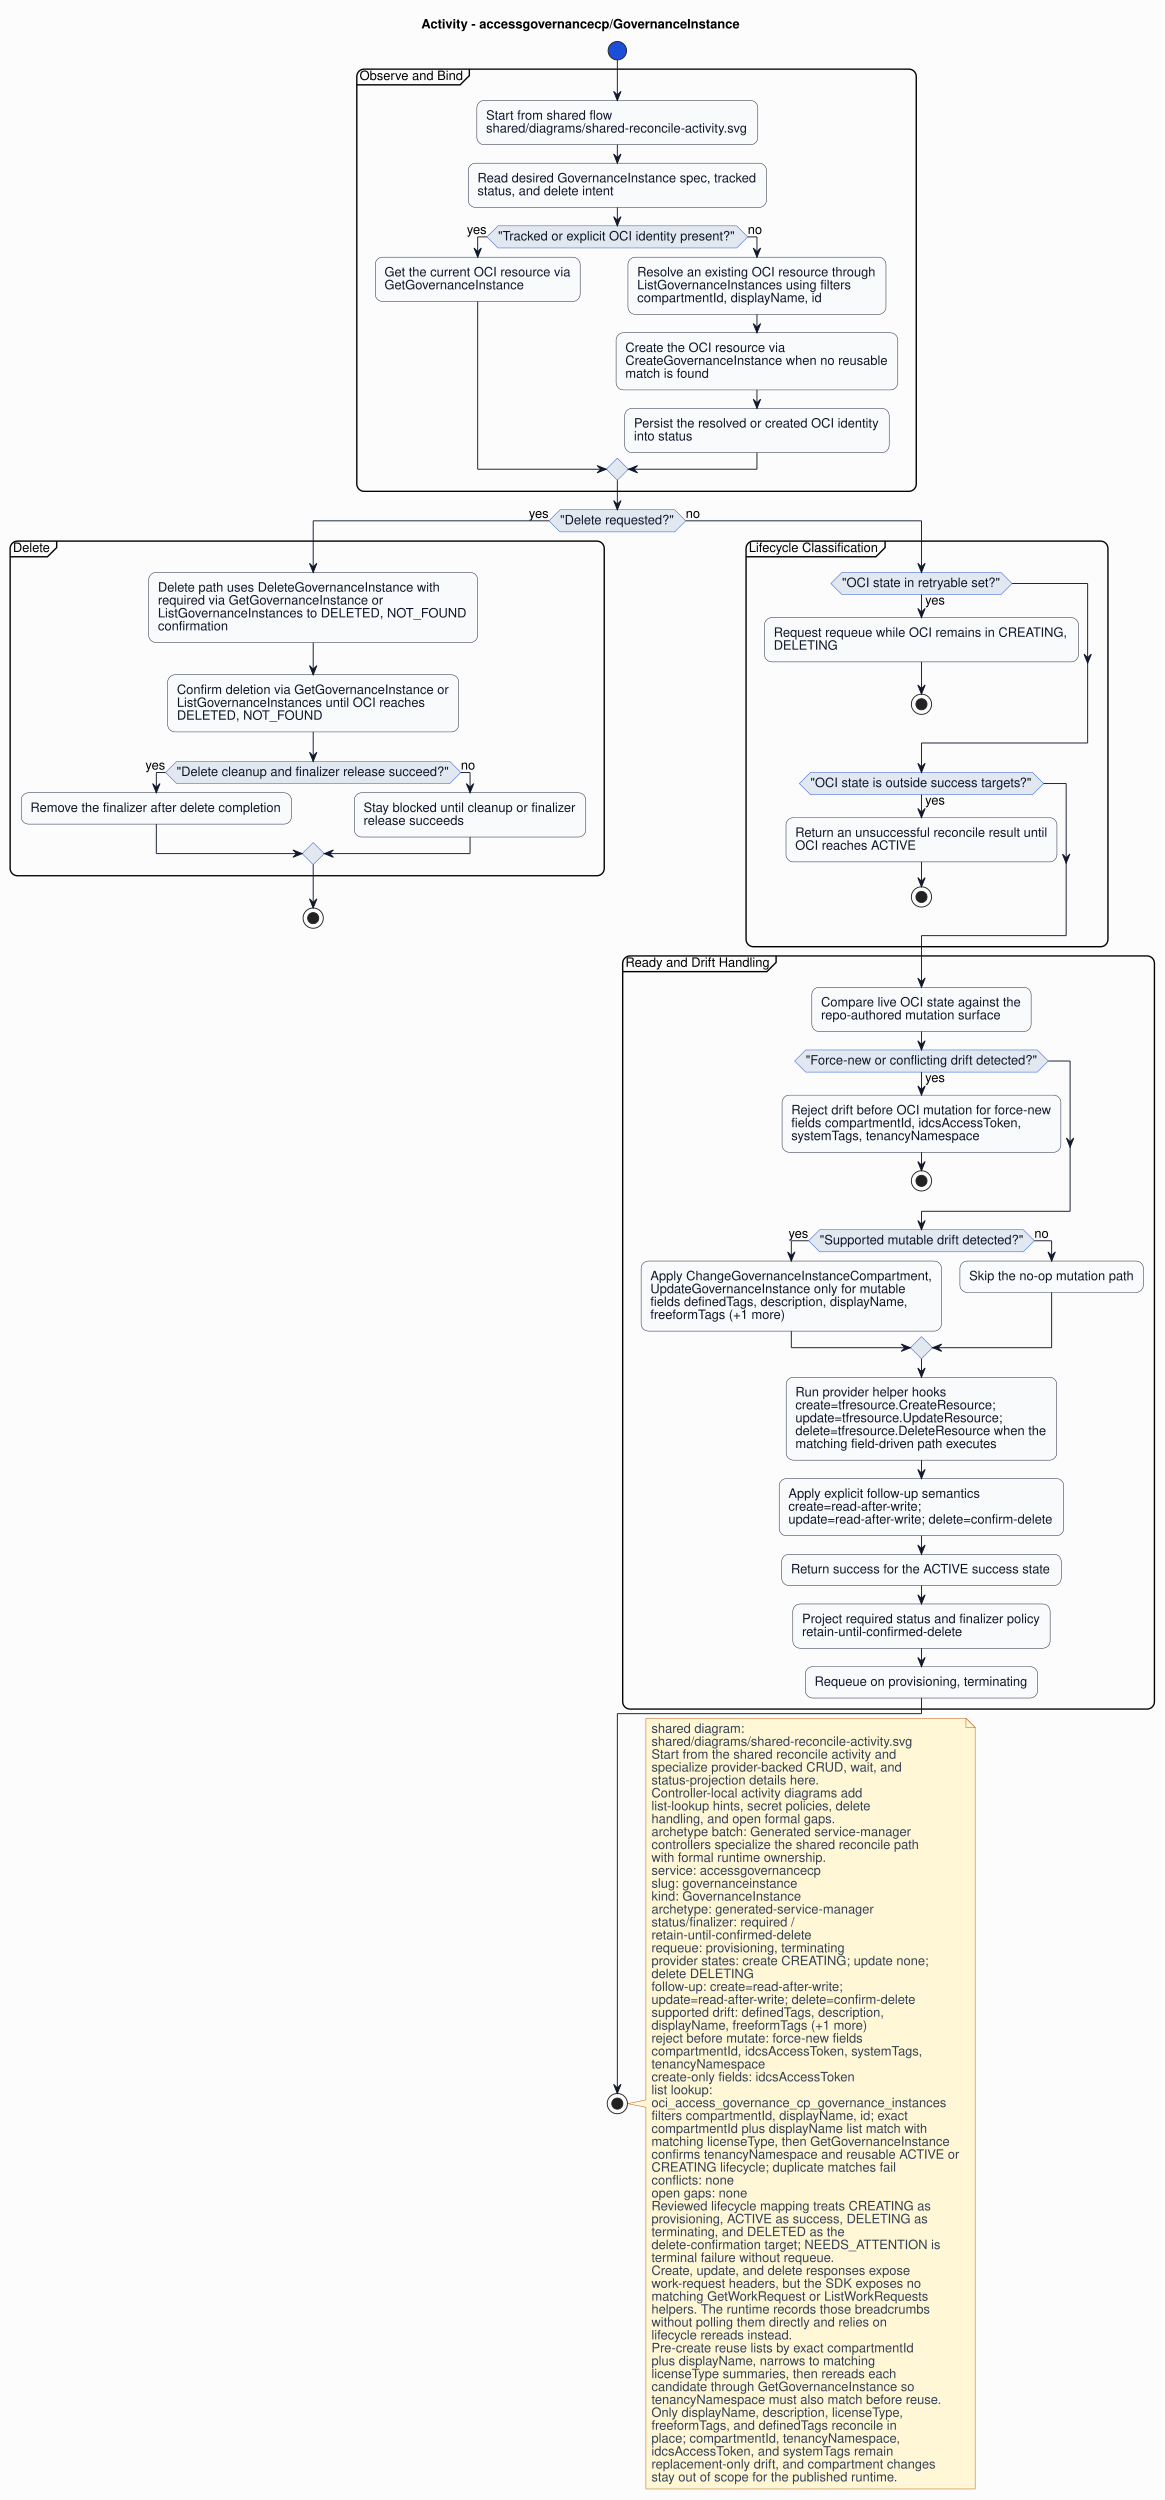
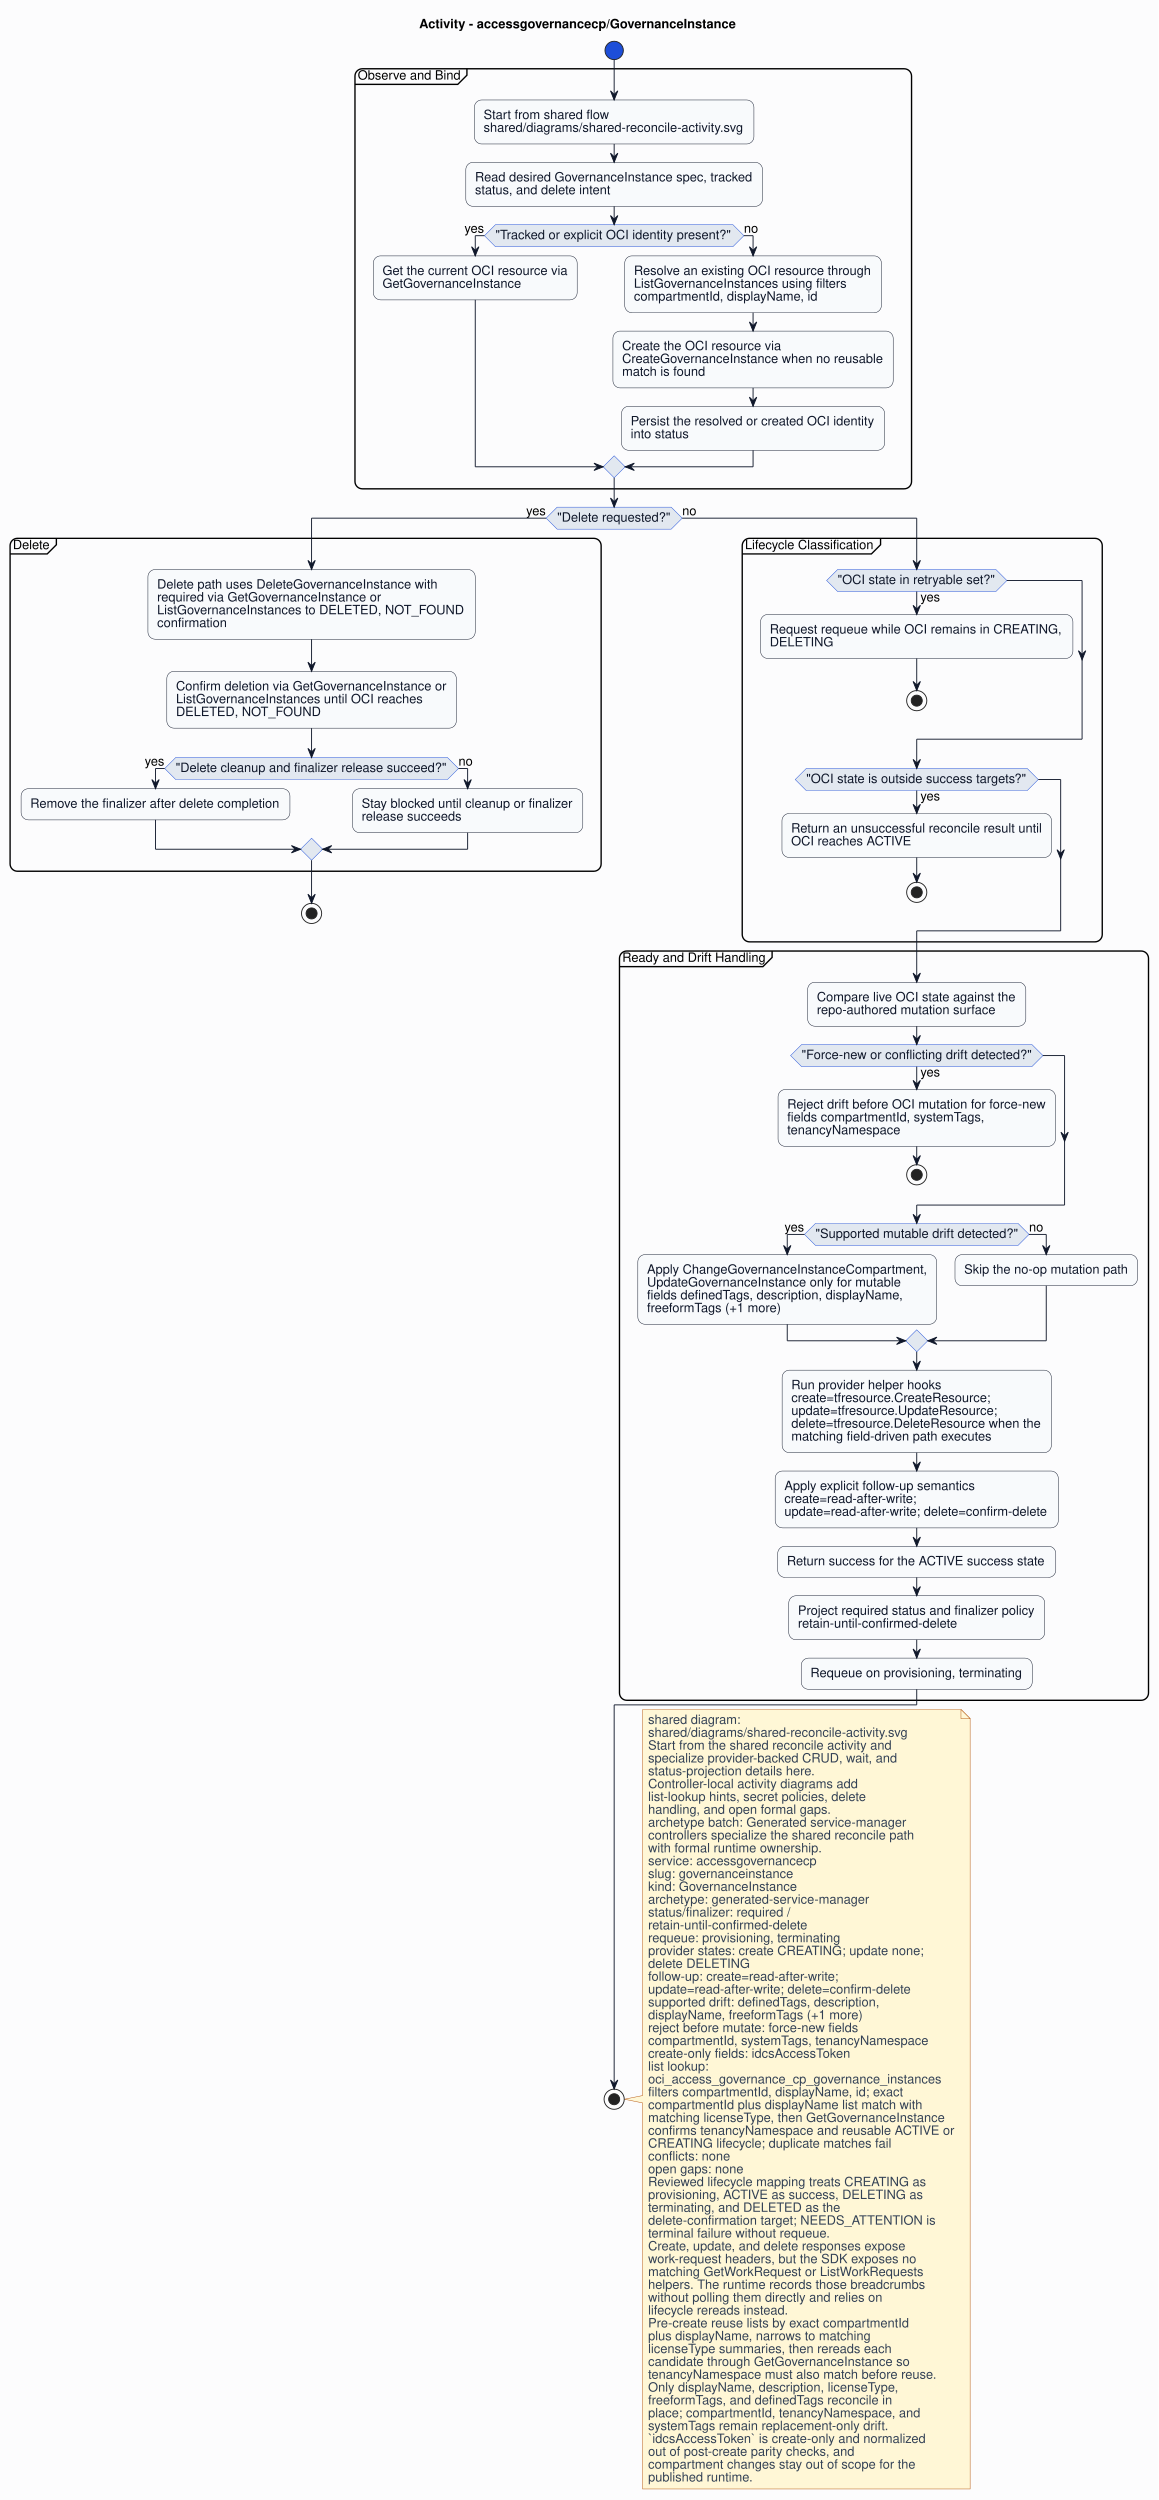
- <svg xmlns="http://www.w3.org/2000/svg" contentStyleType="text/css" data-diagram-type="ACTIVITY" height="2712px" preserveAspectRatio="none" style="width:1263px;height:2712px;background:#FCFCFD;" version="1.1" viewBox="0 0 1263 2712" width="1263px" zoomAndPan="magnify">
+ <svg xmlns="http://www.w3.org/2000/svg" contentStyleType="text/css" data-diagram-type="ACTIVITY" height="2726px" preserveAspectRatio="none" style="width:1263px;height:2726px;background:#FCFCFD;" version="1.1" viewBox="0 0 1263 2726" width="1263px" zoomAndPan="magnify">
  <defs />
  <g>
-     <rect fill="#FCFCFD" height="2712" style="stroke:none;stroke-width:1;" width="1263" x="0" y="0" />
+     <rect fill="#FCFCFD" height="2726" style="stroke:none;stroke-width:1;" width="1263" x="0" y="0" />
    <g class="title" data-source-line="10">
      <text fill="#000000" font-family="Helvetica" font-size="14" font-weight="bold" lengthAdjust="spacing" textLength="346.268" x="457.03" y="30.78">Activity - accessgovernancecp/GovernanceInstance</text>
    </g>
    <ellipse cx="669.678" cy="55" fill="#1D4ED8" rx="10" ry="10" style="stroke:#222222;stroke-width:1;" />
    <rect fill="none" height="458" rx="8" ry="8" style="stroke:#000000;stroke-width:1.5;" width="606.896" x="387.061" y="75" />
    <path d="M509.13,75 L509.13,82 L499.13,92 L387.061,92" fill="none" style="stroke:#000000;stroke-width:1.5;" />
    <text fill="#000000" font-family="Helvetica" font-size="14" lengthAdjust="spacing" textLength="112.068" x="390.061" y="86.78">Observe and Bind</text>
    <rect fill="#F8FAFC" height="48" rx="8" ry="8" style="stroke:#0F172A;stroke-width:0.5;" width="304.785" x="517.286" y="109" />
    <text fill="#0F172A" font-family="Helvetica" font-size="14" lengthAdjust="spacing" textLength="136.938" x="527.286" y="129.78">Start from shared flow</text>
    <text fill="#0F172A" font-family="Helvetica" font-size="14" lengthAdjust="spacing" textLength="284.785" x="527.286" y="143.78">shared/diagrams/shared-reconcile-activity.svg</text>
    <rect fill="#F8FAFC" height="48" rx="8" ry="8" style="stroke:#0F172A;stroke-width:0.5;" width="323.509" x="507.924" y="177" />
    <text fill="#0F172A" font-family="Helvetica" font-size="14" lengthAdjust="spacing" textLength="303.509" x="517.924" y="197.78">Read desired GovernanceInstance spec, tracked</text>
    <text fill="#0F172A" font-family="Helvetica" font-size="14" lengthAdjust="spacing" textLength="148.661" x="517.924" y="211.78">status, and delete intent</text>
    <polygon fill="#E2E8F0" points="540.213,245,799.144,245,811.144,257,799.144,269,540.213,269,528.213,257,540.213,245" style="stroke:#1D4ED8;stroke-width:0.5;" />
    <text fill="#0F172A" font-family="Helvetica" font-size="14" lengthAdjust="spacing" textLength="258.932" x="540.213" y="260.78">"Tracked or explicit OCI identity present?"</text>
    <text fill="#000000" font-family="Helvetica" font-size="14" lengthAdjust="spacing" textLength="21.786" x="506.426" y="253.78">yes</text>
    <text fill="#000000" font-family="Helvetica" font-size="14" lengthAdjust="spacing" textLength="15.572" x="811.144" y="253.78">no</text>
    <rect fill="#F8FAFC" height="48" rx="8" ry="8" style="stroke:#0F172A;stroke-width:0.5;" width="222.303" x="407.061" y="279" />
    <text fill="#0F172A" font-family="Helvetica" font-size="14" lengthAdjust="spacing" textLength="202.303" x="417.061" y="299.78">Get the current OCI resource via</text>
    <text fill="#0F172A" font-family="Helvetica" font-size="14" lengthAdjust="spacing" textLength="151.758" x="417.061" y="313.78">GetGovernanceInstance</text>
    <rect fill="#F8FAFC" height="62" rx="8" ry="8" style="stroke:#0F172A;stroke-width:0.5;" width="279.909" x="681.19" y="279" />
    <text fill="#0F172A" font-family="Helvetica" font-size="14" lengthAdjust="spacing" textLength="259.909" x="691.19" y="299.78">Resolve an existing OCI resource through</text>
    <text fill="#0F172A" font-family="Helvetica" font-size="14" lengthAdjust="spacing" textLength="232.675" x="691.19" y="313.78">ListGovernanceInstances using filters</text>
    <text fill="#0F172A" font-family="Helvetica" font-size="14" lengthAdjust="spacing" textLength="200.751" x="691.19" y="327.78">compartmentId, displayName, id</text>
    <rect fill="#F8FAFC" height="62" rx="8" ry="8" style="stroke:#0F172A;stroke-width:0.5;" width="305.626" x="668.331" y="361" />
    <text fill="#0F172A" font-family="Helvetica" font-size="14" lengthAdjust="spacing" textLength="174.296" x="678.331" y="381.78">Create the OCI resource via</text>
    <text fill="#0F172A" font-family="Helvetica" font-size="14" lengthAdjust="spacing" textLength="285.626" x="678.331" y="395.78">CreateGovernanceInstance when no reusable</text>
    <text fill="#0F172A" font-family="Helvetica" font-size="14" lengthAdjust="spacing" textLength="91.048" x="678.331" y="409.78">match is found</text>
    <rect fill="#F8FAFC" height="48" rx="8" ry="8" style="stroke:#0F172A;stroke-width:0.5;" width="286.896" x="677.697" y="443" />
    <text fill="#0F172A" font-family="Helvetica" font-size="14" lengthAdjust="spacing" textLength="266.896" x="687.697" y="463.78">Persist the resolved or created OCI identity</text>
    <text fill="#0F172A" font-family="Helvetica" font-size="14" lengthAdjust="spacing" textLength="63.813" x="687.697" y="477.78">into status</text>
    <polygon fill="#E2E8F0" points="669.678,497,681.678,509,669.678,521,657.678,509,669.678,497" style="stroke:#1D4ED8;stroke-width:0.5;" />
    <polygon fill="#E2E8F0" points="607.502,553,731.855,553,743.855,565,731.855,577,607.502,577,595.502,565,607.502,553" style="stroke:#1D4ED8;stroke-width:0.5;" />
    <text fill="#0F172A" font-family="Helvetica" font-size="14" lengthAdjust="spacing" textLength="124.353" x="607.502" y="568.78">"Delete requested?"</text>
    <text fill="#000000" font-family="Helvetica" font-size="14" lengthAdjust="spacing" textLength="21.786" x="573.716" y="561.78">yes</text>
    <text fill="#000000" font-family="Helvetica" font-size="14" lengthAdjust="spacing" textLength="15.572" x="743.855" y="561.78">no</text>
    <rect fill="none" height="363" rx="8" ry="8" style="stroke:#000000;stroke-width:1.5;" width="644.481" x="11" y="587" />
    <path d="M61.469,587 L61.469,594 L51.469,604 L11,604" fill="none" style="stroke:#000000;stroke-width:1.5;" />
    <text fill="#000000" font-family="Helvetica" font-size="14" lengthAdjust="spacing" textLength="40.469" x="14" y="598.78">Delete</text>
    <rect fill="#F8FAFC" height="76" rx="8" ry="8" style="stroke:#0F172A;stroke-width:0.5;" width="356.896" x="161.296" y="621" />
    <text fill="#0F172A" font-family="Helvetica" font-size="14" lengthAdjust="spacing" textLength="307.405" x="171.296" y="641.78">Delete path uses DeleteGovernanceInstance with</text>
    <text fill="#0F172A" font-family="Helvetica" font-size="14" lengthAdjust="spacing" textLength="245.137" x="171.296" y="655.78">required via GetGovernanceInstance or</text>
    <text fill="#0F172A" font-family="Helvetica" font-size="14" lengthAdjust="spacing" textLength="336.896" x="171.296" y="669.78">ListGovernanceInstances to DELETED, NOT_FOUND</text>
    <text fill="#0F172A" font-family="Helvetica" font-size="14" lengthAdjust="spacing" textLength="76.255" x="171.296" y="683.78">confirmation</text>
    <rect fill="#F8FAFC" height="62" rx="8" ry="8" style="stroke:#0F172A;stroke-width:0.5;" width="315.709" x="181.89" y="732" />
    <text fill="#0F172A" font-family="Helvetica" font-size="14" lengthAdjust="spacing" textLength="295.709" x="191.89" y="752.78">Confirm deletion via GetGovernanceInstance or</text>
    <text fill="#0F172A" font-family="Helvetica" font-size="14" lengthAdjust="spacing" textLength="270.026" x="191.89" y="766.78">ListGovernanceInstances until OCI reaches</text>
    <text fill="#0F172A" font-family="Helvetica" font-size="14" lengthAdjust="spacing" textLength="159.462" x="191.89" y="780.78">DELETED, NOT_FOUND</text>
    <polygon fill="#E2E8F0" points="191.572,826,487.916,826,499.916,838,487.916,850,191.572,850,179.572,838,191.572,826" style="stroke:#1D4ED8;stroke-width:0.5;" />
    <text fill="#0F172A" font-family="Helvetica" font-size="14" lengthAdjust="spacing" textLength="296.345" x="191.572" y="841.78">"Delete cleanup and finalizer release succeed?"</text>
    <text fill="#000000" font-family="Helvetica" font-size="14" lengthAdjust="spacing" textLength="21.786" x="157.786" y="834.78">yes</text>
    <text fill="#000000" font-family="Helvetica" font-size="14" lengthAdjust="spacing" textLength="15.572" x="499.916" y="834.78">no</text>
    <rect fill="#F8FAFC" height="34" rx="8" ry="8" style="stroke:#0F172A;stroke-width:0.5;" width="293.144" x="23" y="860" />
    <text fill="#0F172A" font-family="Helvetica" font-size="14" lengthAdjust="spacing" textLength="273.144" x="33" y="880.78">Remove the finalizer after delete completion</text>
    <rect fill="#F8FAFC" height="48" rx="8" ry="8" style="stroke:#0F172A;stroke-width:0.5;" width="251.13" x="384.352" y="860" />
    <text fill="#0F172A" font-family="Helvetica" font-size="14" lengthAdjust="spacing" textLength="231.13" x="394.352" y="880.78">Stay blocked until cleanup or finalizer</text>
    <text fill="#0F172A" font-family="Helvetica" font-size="14" lengthAdjust="spacing" textLength="108.951" x="394.352" y="894.78">release succeeds</text>
    <polygon fill="#E2E8F0" points="339.744,914,351.744,926,339.744,938,327.744,926,339.744,914" style="stroke:#1D4ED8;stroke-width:0.5;" />
    <ellipse cx="339.744" cy="996" fill="none" rx="11" ry="11" style="stroke:#222222;stroke-width:1;" />
    <ellipse cx="339.744" cy="996" fill="#222222" rx="6" ry="6" style="stroke:#222222;stroke-width:1;" />
    <rect fill="none" height="440" rx="8" ry="8" style="stroke:#000000;stroke-width:1.5;" width="392.571" x="809.327" y="587" />
    <path d="M960.161,587 L960.161,594 L950.161,604 L809.327,604" fill="none" style="stroke:#000000;stroke-width:1.5;" />
    <text fill="#000000" font-family="Helvetica" font-size="14" lengthAdjust="spacing" textLength="140.834" x="812.327" y="598.78">Lifecycle Classification</text>
    <rect fill="#F8FAFC" height="48" rx="8" ry="8" style="stroke:#0F172A;stroke-width:0.5;" width="340.571" x="829.327" y="670" />
    <text fill="#0F172A" font-family="Helvetica" font-size="14" lengthAdjust="spacing" textLength="320.571" x="839.327" y="690.78">Request requeue while OCI remains in CREATING,</text>
    <text fill="#0F172A" font-family="Helvetica" font-size="14" lengthAdjust="spacing" textLength="70.014" x="839.327" y="704.78">DELETING</text>
    <ellipse cx="999.613" cy="764" fill="none" rx="11" ry="11" style="stroke:#222222;stroke-width:1;" />
    <ellipse cx="999.613" cy="764" fill="#222222" rx="6" ry="6" style="stroke:#222222;stroke-width:1;" />
    <polygon fill="#E2E8F0" points="913.33,621,1085.896,621,1097.896,633,1085.896,645,913.33,645,901.33,633,913.33,621" style="stroke:#1D4ED8;stroke-width:0.5;" />
    <text fill="#000000" font-family="Helvetica" font-size="14" lengthAdjust="spacing" textLength="21.786" x="1003.613" y="655.78">yes</text>
    <text fill="#0F172A" font-family="Helvetica" font-size="14" lengthAdjust="spacing" textLength="172.566" x="913.33" y="636.78">"OCI state in retryable set?"</text>
    <rect fill="#F8FAFC" height="48" rx="8" ry="8" style="stroke:#0F172A;stroke-width:0.5;" width="293.916" x="852.655" y="887" />
    <text fill="#0F172A" font-family="Helvetica" font-size="14" lengthAdjust="spacing" textLength="273.916" x="862.655" y="907.78">Return an unsuccessful reconcile result until</text>
    <text fill="#0F172A" font-family="Helvetica" font-size="14" lengthAdjust="spacing" textLength="133.041" x="862.655" y="921.78">OCI reaches ACTIVE</text>
    <ellipse cx="999.613" cy="973" fill="none" rx="11" ry="11" style="stroke:#222222;stroke-width:1;" />
    <ellipse cx="999.613" cy="973" fill="#222222" rx="6" ry="6" style="stroke:#222222;stroke-width:1;" />
    <polygon fill="#E2E8F0" points="879.092,838,1120.134,838,1132.134,850,1120.134,862,879.092,862,867.092,850,879.092,838" style="stroke:#1D4ED8;stroke-width:0.5;" />
    <text fill="#000000" font-family="Helvetica" font-size="14" lengthAdjust="spacing" textLength="21.786" x="1003.613" y="872.78">yes</text>
    <text fill="#0F172A" font-family="Helvetica" font-size="14" lengthAdjust="spacing" textLength="241.042" x="879.092" y="853.78">"OCI state is outside success targets?"</text>
    <rect fill="none" height="817" rx="8" ry="8" style="stroke:#000000;stroke-width:1.5;" width="576.846" x="675.481" y="1037" />
    <path d="M841.901,1037 L841.901,1044 L831.901,1054 L675.481,1054" fill="none" style="stroke:#000000;stroke-width:1.5;" />
    <text fill="#000000" font-family="Helvetica" font-size="14" lengthAdjust="spacing" textLength="156.42" x="678.481" y="1048.78">Ready and Drift Handling</text>
    <rect fill="#F8FAFC" height="48" rx="8" ry="8" style="stroke:#0F172A;stroke-width:0.5;" width="237.882" x="880.672" y="1071" />
    <text fill="#0F172A" font-family="Helvetica" font-size="14" lengthAdjust="spacing" textLength="217.882" x="890.672" y="1091.78">Compare live OCI state against the</text>
    <text fill="#0F172A" font-family="Helvetica" font-size="14" lengthAdjust="spacing" textLength="195.337" x="890.672" y="1105.78">repo-authored mutation surface</text>
    <rect fill="#F8FAFC" height="62" rx="8" ry="8" style="stroke:#0F172A;stroke-width:0.5;" width="302.447" x="848.389" y="1188" />
    <text fill="#0F172A" font-family="Helvetica" font-size="14" lengthAdjust="spacing" textLength="282.447" x="858.389" y="1208.78">Reject drift before OCI mutation for force-new</text>
-     <text fill="#0F172A" font-family="Helvetica" font-size="14" lengthAdjust="spacing" textLength="250.544" x="858.389" y="1222.78">fields compartmentId, idcsAccessToken,</text>
-     <text fill="#0F172A" font-family="Helvetica" font-size="14" lengthAdjust="spacing" textLength="206.978" x="858.389" y="1236.78">systemTags, tenancyNamespace</text>
+     <text fill="#0F172A" font-family="Helvetica" font-size="14" lengthAdjust="spacing" textLength="217.075" x="858.389" y="1222.78">fields compartmentId, systemTags,</text>
+     <text fill="#0F172A" font-family="Helvetica" font-size="14" lengthAdjust="spacing" textLength="123.737" x="858.389" y="1236.78">tenancyNamespace</text>
    <ellipse cx="999.613" cy="1281" fill="none" rx="11" ry="11" style="stroke:#222222;stroke-width:1;" />
    <ellipse cx="999.613" cy="1281" fill="#222222" rx="6" ry="6" style="stroke:#222222;stroke-width:1;" />
    <polygon fill="#E2E8F0" points="874.03,1139,1125.196,1139,1137.196,1151,1125.196,1163,874.03,1163,862.03,1151,874.03,1139" style="stroke:#1D4ED8;stroke-width:0.5;" />
    <text fill="#000000" font-family="Helvetica" font-size="14" lengthAdjust="spacing" textLength="21.786" x="1003.613" y="1173.78">yes</text>
    <text fill="#0F172A" font-family="Helvetica" font-size="14" lengthAdjust="spacing" textLength="251.166" x="874.03" y="1154.78">"Force-new or conflicting drift detected?"</text>
    <polygon fill="#E2E8F0" points="889.185,1334,1110.041,1334,1122.041,1346,1110.041,1358,889.185,1358,877.185,1346,889.185,1334" style="stroke:#1D4ED8;stroke-width:0.5;" />
    <text fill="#0F172A" font-family="Helvetica" font-size="14" lengthAdjust="spacing" textLength="220.856" x="889.185" y="1349.78">"Supported mutable drift detected?"</text>
    <text fill="#000000" font-family="Helvetica" font-size="14" lengthAdjust="spacing" textLength="21.786" x="855.399" y="1342.78">yes</text>
    <text fill="#000000" font-family="Helvetica" font-size="14" lengthAdjust="spacing" textLength="15.572" x="1122.041" y="1342.78">no</text>
    <rect fill="#F8FAFC" height="76" rx="8" ry="8" style="stroke:#0F172A;stroke-width:0.5;" width="325.84" x="695.481" y="1368" />
    <text fill="#0F172A" font-family="Helvetica" font-size="14" lengthAdjust="spacing" textLength="305.84" x="705.481" y="1388.78">Apply ChangeGovernanceInstanceCompartment,</text>
    <text fill="#0F172A" font-family="Helvetica" font-size="14" lengthAdjust="spacing" textLength="277.833" x="705.481" y="1402.78">UpdateGovernanceInstance only for mutable</text>
    <text fill="#0F172A" font-family="Helvetica" font-size="14" lengthAdjust="spacing" textLength="281.702" x="705.481" y="1416.78">fields definedTags, description, displayName,</text>
    <text fill="#0F172A" font-family="Helvetica" font-size="14" lengthAdjust="spacing" textLength="148.21" x="705.481" y="1430.78">freeformTags (+1 more)</text>
    <rect fill="#F8FAFC" height="34" rx="8" ry="8" style="stroke:#0F172A;stroke-width:0.5;" width="199.006" x="1041.321" y="1368" />
    <text fill="#0F172A" font-family="Helvetica" font-size="14" lengthAdjust="spacing" textLength="179.006" x="1051.321" y="1388.78">Skip the no-op mutation path</text>
    <polygon fill="#E2E8F0" points="999.613,1450,1011.613,1462,999.613,1474,987.613,1462,999.613,1450" style="stroke:#1D4ED8;stroke-width:0.5;" />
    <rect fill="#F8FAFC" height="90" rx="8" ry="8" style="stroke:#0F172A;stroke-width:0.5;" width="293.554" x="852.836" y="1494" />
    <text fill="#0F172A" font-family="Helvetica" font-size="14" lengthAdjust="spacing" textLength="164.206" x="862.836" y="1514.78">Run provider helper hooks</text>
    <text fill="#0F172A" font-family="Helvetica" font-size="14" lengthAdjust="spacing" textLength="219.051" x="862.836" y="1528.78">create=tfresource.CreateResource;</text>
    <text fill="#0F172A" font-family="Helvetica" font-size="14" lengthAdjust="spacing" textLength="226.085" x="862.836" y="1542.78">update=tfresource.UpdateResource;</text>
    <text fill="#0F172A" font-family="Helvetica" font-size="14" lengthAdjust="spacing" textLength="273.554" x="862.836" y="1556.78">delete=tfresource.DeleteResource when the</text>
    <text fill="#0F172A" font-family="Helvetica" font-size="14" lengthAdjust="spacing" textLength="220.233" x="862.836" y="1570.78">matching field-driven path executes</text>
    <rect fill="#F8FAFC" height="62" rx="8" ry="8" style="stroke:#0F172A;stroke-width:0.5;" width="308.716" x="845.255" y="1604" />
    <text fill="#0F172A" font-family="Helvetica" font-size="14" lengthAdjust="spacing" textLength="208.53" x="855.255" y="1624.78">Apply explicit follow-up semantics</text>
    <text fill="#0F172A" font-family="Helvetica" font-size="14" lengthAdjust="spacing" textLength="145.893" x="855.255" y="1638.78">create=read-after-write;</text>
    <text fill="#0F172A" font-family="Helvetica" font-size="14" lengthAdjust="spacing" textLength="288.716" x="855.255" y="1652.78">update=read-after-write; delete=confirm-delete</text>
    <rect fill="#F8FAFC" height="34" rx="8" ry="8" style="stroke:#0F172A;stroke-width:0.5;" width="303.22" x="848.003" y="1686" />
    <text fill="#0F172A" font-family="Helvetica" font-size="14" lengthAdjust="spacing" textLength="283.22" x="858.003" y="1706.78">Return success for the ACTIVE success state</text>
    <rect fill="#F8FAFC" height="48" rx="8" ry="8" style="stroke:#0F172A;stroke-width:0.5;" width="279.13" x="860.048" y="1740" />
    <text fill="#0F172A" font-family="Helvetica" font-size="14" lengthAdjust="spacing" textLength="259.13" x="870.048" y="1760.78">Project required status and finalizer policy</text>
    <text fill="#0F172A" font-family="Helvetica" font-size="14" lengthAdjust="spacing" textLength="174.303" x="870.048" y="1774.78">retain-until-confirmed-delete</text>
    <rect fill="#F8FAFC" height="34" rx="8" ry="8" style="stroke:#0F172A;stroke-width:0.5;" width="251.923" x="873.651" y="1808" />
    <text fill="#0F172A" font-family="Helvetica" font-size="14" lengthAdjust="spacing" textLength="231.923" x="883.651" y="1828.78">Requeue on provisioning, terminating</text>
-     <path d="M700.678,1864 L700.678,2278 L680.678,2282 L700.678,2286 L700.678,2700 A0,0 0 0 0 700.678,2700 L1057.836,2700 A0,0 0 0 0 1057.836,2700 L1057.836,1874 L1047.836,1864 L700.678,1864 A0,0 0 0 0 700.678,1864" fill="#FFF7D6" style="stroke:#B45309;stroke-width:0.5;" />
+     <path d="M700.678,1864 L700.678,2285 L680.678,2289 L700.678,2293 L700.678,2714 A0,0 0 0 0 700.678,2714 L1057.836,2714 A0,0 0 0 0 1057.836,2714 L1057.836,1874 L1047.836,1864 L700.678,1864 A0,0 0 0 0 700.678,1864" fill="#FFF7D6" style="stroke:#B45309;stroke-width:0.5;" />
    <path d="M1047.836,1864 L1047.836,1874 L1057.836,1874 L1047.836,1864" fill="#FFF7D6" style="stroke:#B45309;stroke-width:0.5;" />
    <text fill="#334155" font-family="Helvetica" font-size="14" lengthAdjust="spacing" textLength="101.165" x="706.678" y="1879.78">shared diagram:</text>
    <text fill="#334155" font-family="Helvetica" font-size="14" lengthAdjust="spacing" textLength="284.785" x="706.678" y="1893.78">shared/diagrams/shared-reconcile-activity.svg</text>
    <text fill="#334155" font-family="Helvetica" font-size="14" lengthAdjust="spacing" textLength="265.344" x="706.678" y="1907.78">Start from the shared reconcile activity and</text>
    <text fill="#334155" font-family="Helvetica" font-size="14" lengthAdjust="spacing" textLength="273.896" x="706.678" y="1921.78">specialize provider-backed CRUD, wait, and</text>
    <text fill="#334155" font-family="Helvetica" font-size="14" lengthAdjust="spacing" textLength="182.875" x="706.678" y="1935.78">status-projection details here.</text>
    <text fill="#334155" font-family="Helvetica" font-size="14" lengthAdjust="spacing" textLength="229.537" x="706.678" y="1949.78">Controller-local activity diagrams add</text>
    <text fill="#334155" font-family="Helvetica" font-size="14" lengthAdjust="spacing" textLength="238.895" x="706.678" y="1963.78">list-lookup hints, secret policies, delete</text>
    <text fill="#334155" font-family="Helvetica" font-size="14" lengthAdjust="spacing" textLength="200.033" x="706.678" y="1977.78">handling, and open formal gaps.</text>
    <text fill="#334155" font-family="Helvetica" font-size="14" lengthAdjust="spacing" textLength="281.709" x="706.678" y="1991.78">archetype batch: Generated service-manager</text>
    <text fill="#334155" font-family="Helvetica" font-size="14" lengthAdjust="spacing" textLength="291.047" x="706.678" y="2005.78">controllers specialize the shared reconcile path</text>
    <text fill="#334155" font-family="Helvetica" font-size="14" lengthAdjust="spacing" textLength="189.848" x="706.678" y="2019.78">with formal runtime ownership.</text>
    <text fill="#334155" font-family="Helvetica" font-size="14" lengthAdjust="spacing" textLength="183.648" x="706.678" y="2033.78">service: accessgovernancecp</text>
    <text fill="#334155" font-family="Helvetica" font-size="14" lengthAdjust="spacing" textLength="158.772" x="706.678" y="2047.78">slug: governanceinstance</text>
    <text fill="#334155" font-family="Helvetica" font-size="14" lengthAdjust="spacing" textLength="162.654" x="706.678" y="2061.78">kind: GovernanceInstance</text>
    <text fill="#334155" font-family="Helvetica" font-size="14" lengthAdjust="spacing" textLength="241.24" x="706.678" y="2075.78">archetype: generated-service-manager</text>
    <text fill="#334155" font-family="Helvetica" font-size="14" lengthAdjust="spacing" textLength="156.406" x="706.678" y="2089.78">status/finalizer: required /</text>
    <text fill="#334155" font-family="Helvetica" font-size="14" lengthAdjust="spacing" textLength="174.303" x="706.678" y="2103.78">retain-until-confirmed-delete</text>
    <text fill="#334155" font-family="Helvetica" font-size="14" lengthAdjust="spacing" textLength="210.902" x="706.678" y="2117.78">requeue: provisioning, terminating</text>
    <text fill="#334155" font-family="Helvetica" font-size="14" lengthAdjust="spacing" textLength="304.261" x="706.678" y="2131.78">provider states: create CREATING; update none;</text>
    <text fill="#334155" font-family="Helvetica" font-size="14" lengthAdjust="spacing" textLength="112.048" x="706.678" y="2145.78">delete DELETING</text>
    <text fill="#334155" font-family="Helvetica" font-size="14" lengthAdjust="spacing" textLength="209.699" x="706.678" y="2159.78">follow-up: create=read-after-write;</text>
    <text fill="#334155" font-family="Helvetica" font-size="14" lengthAdjust="spacing" textLength="288.716" x="706.678" y="2173.78">update=read-after-write; delete=confirm-delete</text>
    <text fill="#334155" font-family="Helvetica" font-size="14" lengthAdjust="spacing" textLength="253.702" x="706.678" y="2187.78">supported drift: definedTags, description,</text>
    <text fill="#334155" font-family="Helvetica" font-size="14" lengthAdjust="spacing" textLength="236.913" x="706.678" y="2201.78">displayName, freeformTags (+1 more)</text>
    <text fill="#334155" font-family="Helvetica" font-size="14" lengthAdjust="spacing" textLength="230.33" x="706.678" y="2215.78">reject before mutate: force-new fields</text>
-     <text fill="#334155" font-family="Helvetica" font-size="14" lengthAdjust="spacing" textLength="297.213" x="706.678" y="2229.78">compartmentId, idcsAccessToken, systemTags,</text>
-     <text fill="#334155" font-family="Helvetica" font-size="14" lengthAdjust="spacing" textLength="123.737" x="706.678" y="2243.78">tenancyNamespace</text>
-     <text fill="#334155" font-family="Helvetica" font-size="14" lengthAdjust="spacing" textLength="222.537" x="706.678" y="2257.78">create-only fields: idcsAccessToken</text>
-     <text fill="#334155" font-family="Helvetica" font-size="14" lengthAdjust="spacing" textLength="66.144" x="706.678" y="2271.78">list lookup:</text>
-     <text fill="#334155" font-family="Helvetica" font-size="14" lengthAdjust="spacing" textLength="320.66" x="706.678" y="2285.78">oci_access_governance_cp_governance_instances</text>
-     <text fill="#334155" font-family="Helvetica" font-size="14" lengthAdjust="spacing" textLength="279.33" x="706.678" y="2299.78">filters compartmentId, displayName, id; exact</text>
-     <text fill="#334155" font-family="Helvetica" font-size="14" lengthAdjust="spacing" textLength="299.558" x="706.678" y="2313.78">compartmentId plus displayName list match with</text>
-     <text fill="#334155" font-family="Helvetica" font-size="14" lengthAdjust="spacing" textLength="326.074" x="706.678" y="2327.78">matching licenseType, then GetGovernanceInstance</text>
-     <text fill="#334155" font-family="Helvetica" font-size="14" lengthAdjust="spacing" textLength="336.157" x="706.678" y="2341.78">confirms tenancyNamespace and reusable ACTIVE or</text>
-     <text fill="#334155" font-family="Helvetica" font-size="14" lengthAdjust="spacing" textLength="268.427" x="706.678" y="2355.78">CREATING lifecycle; duplicate matches fail</text>
-     <text fill="#334155" font-family="Helvetica" font-size="14" lengthAdjust="spacing" textLength="89.496" x="706.678" y="2369.78">conflicts: none</text>
-     <text fill="#334155" font-family="Helvetica" font-size="14" lengthAdjust="spacing" textLength="104.316" x="706.678" y="2383.78">open gaps: none</text>
-     <text fill="#334155" font-family="Helvetica" font-size="14" lengthAdjust="spacing" textLength="306.558" x="706.678" y="2397.78">Reviewed lifecycle mapping treats CREATING as</text>
-     <text fill="#334155" font-family="Helvetica" font-size="14" lengthAdjust="spacing" textLength="302.661" x="706.678" y="2411.78">provisioning, ACTIVE as success, DELETING as</text>
-     <text fill="#334155" font-family="Helvetica" font-size="14" lengthAdjust="spacing" textLength="210.882" x="706.678" y="2425.78">terminating, and DELETED as the</text>
-     <text fill="#334155" font-family="Helvetica" font-size="14" lengthAdjust="spacing" textLength="315.882" x="706.678" y="2439.78">delete-confirmation target; NEEDS_ATTENTION is</text>
-     <text fill="#334155" font-family="Helvetica" font-size="14" lengthAdjust="spacing" textLength="199.22" x="706.678" y="2453.78">terminal failure without requeue.</text>
-     <text fill="#334155" font-family="Helvetica" font-size="14" lengthAdjust="spacing" textLength="283.309" x="706.678" y="2467.78">Create, update, and delete responses expose</text>
-     <text fill="#334155" font-family="Helvetica" font-size="14" lengthAdjust="spacing" textLength="294.164" x="706.678" y="2481.78">work-request headers, but the SDK exposes no</text>
-     <text fill="#334155" font-family="Helvetica" font-size="14" lengthAdjust="spacing" textLength="301.889" x="706.678" y="2495.78">matching GetWorkRequest or ListWorkRequests</text>
-     <text fill="#334155" font-family="Helvetica" font-size="14" lengthAdjust="spacing" textLength="302.695" x="706.678" y="2509.78">helpers. The runtime records those breadcrumbs</text>
-     <text fill="#334155" font-family="Helvetica" font-size="14" lengthAdjust="spacing" textLength="256.026" x="706.678" y="2523.78">without polling them directly and relies on</text>
-     <text fill="#334155" font-family="Helvetica" font-size="14" lengthAdjust="spacing" textLength="154.075" x="706.678" y="2537.78">lifecycle rereads instead.</text>
-     <text fill="#334155" font-family="Helvetica" font-size="14" lengthAdjust="spacing" textLength="285.558" x="706.678" y="2551.78">Pre-create reuse lists by exact compartmentId</text>
-     <text fill="#334155" font-family="Helvetica" font-size="14" lengthAdjust="spacing" textLength="244.33" x="706.678" y="2565.78">plus displayName, narrows to matching</text>
-     <text fill="#334155" font-family="Helvetica" font-size="14" lengthAdjust="spacing" textLength="267.682" x="706.678" y="2579.78">licenseType summaries, then rereads each</text>
-     <text fill="#334155" font-family="Helvetica" font-size="14" lengthAdjust="spacing" textLength="286.412" x="706.678" y="2593.78">candidate through GetGovernanceInstance so</text>
-     <text fill="#334155" font-family="Helvetica" font-size="14" lengthAdjust="spacing" textLength="315.937" x="706.678" y="2607.78">tenancyNamespace must also match before reuse.</text>
-     <text fill="#334155" font-family="Helvetica" font-size="14" lengthAdjust="spacing" textLength="275.454" x="706.678" y="2621.78">Only displayName, description, licenseType,</text>
-     <text fill="#334155" font-family="Helvetica" font-size="14" lengthAdjust="spacing" textLength="270.033" x="706.678" y="2635.78">freeformTags, and definedTags reconcile in</text>
-     <text fill="#334155" font-family="Helvetica" font-size="14" lengthAdjust="spacing" textLength="270.026" x="706.678" y="2649.78">place; compartmentId, tenancyNamespace,</text>
-     <text fill="#334155" font-family="Helvetica" font-size="14" lengthAdjust="spacing" textLength="266.103" x="706.678" y="2663.78">idcsAccessToken, and systemTags remain</text>
-     <text fill="#334155" font-family="Helvetica" font-size="14" lengthAdjust="spacing" textLength="308.157" x="706.678" y="2677.78">replacement-only drift, and compartment changes</text>
-     <text fill="#334155" font-family="Helvetica" font-size="14" lengthAdjust="spacing" textLength="267.709" x="706.678" y="2691.78">stay out of scope for the published runtime.</text>
-     <ellipse cx="669.678" cy="2282" fill="none" rx="11" ry="11" style="stroke:#222222;stroke-width:1;" />
-     <ellipse cx="669.678" cy="2282" fill="#222222" rx="6" ry="6" style="stroke:#222222;stroke-width:1;" />
+     <text fill="#334155" font-family="Helvetica" font-size="14" lengthAdjust="spacing" textLength="308.13" x="706.678" y="2229.78">compartmentId, systemTags, tenancyNamespace</text>
+     <text fill="#334155" font-family="Helvetica" font-size="14" lengthAdjust="spacing" textLength="222.537" x="706.678" y="2243.78">create-only fields: idcsAccessToken</text>
+     <text fill="#334155" font-family="Helvetica" font-size="14" lengthAdjust="spacing" textLength="66.144" x="706.678" y="2257.78">list lookup:</text>
+     <text fill="#334155" font-family="Helvetica" font-size="14" lengthAdjust="spacing" textLength="320.66" x="706.678" y="2271.78">oci_access_governance_cp_governance_instances</text>
+     <text fill="#334155" font-family="Helvetica" font-size="14" lengthAdjust="spacing" textLength="279.33" x="706.678" y="2285.78">filters compartmentId, displayName, id; exact</text>
+     <text fill="#334155" font-family="Helvetica" font-size="14" lengthAdjust="spacing" textLength="299.558" x="706.678" y="2299.78">compartmentId plus displayName list match with</text>
+     <text fill="#334155" font-family="Helvetica" font-size="14" lengthAdjust="spacing" textLength="326.074" x="706.678" y="2313.78">matching licenseType, then GetGovernanceInstance</text>
+     <text fill="#334155" font-family="Helvetica" font-size="14" lengthAdjust="spacing" textLength="336.157" x="706.678" y="2327.78">confirms tenancyNamespace and reusable ACTIVE or</text>
+     <text fill="#334155" font-family="Helvetica" font-size="14" lengthAdjust="spacing" textLength="268.427" x="706.678" y="2341.78">CREATING lifecycle; duplicate matches fail</text>
+     <text fill="#334155" font-family="Helvetica" font-size="14" lengthAdjust="spacing" textLength="89.496" x="706.678" y="2355.78">conflicts: none</text>
+     <text fill="#334155" font-family="Helvetica" font-size="14" lengthAdjust="spacing" textLength="104.316" x="706.678" y="2369.78">open gaps: none</text>
+     <text fill="#334155" font-family="Helvetica" font-size="14" lengthAdjust="spacing" textLength="306.558" x="706.678" y="2383.78">Reviewed lifecycle mapping treats CREATING as</text>
+     <text fill="#334155" font-family="Helvetica" font-size="14" lengthAdjust="spacing" textLength="302.661" x="706.678" y="2397.78">provisioning, ACTIVE as success, DELETING as</text>
+     <text fill="#334155" font-family="Helvetica" font-size="14" lengthAdjust="spacing" textLength="210.882" x="706.678" y="2411.78">terminating, and DELETED as the</text>
+     <text fill="#334155" font-family="Helvetica" font-size="14" lengthAdjust="spacing" textLength="315.882" x="706.678" y="2425.78">delete-confirmation target; NEEDS_ATTENTION is</text>
+     <text fill="#334155" font-family="Helvetica" font-size="14" lengthAdjust="spacing" textLength="199.22" x="706.678" y="2439.78">terminal failure without requeue.</text>
+     <text fill="#334155" font-family="Helvetica" font-size="14" lengthAdjust="spacing" textLength="283.309" x="706.678" y="2453.78">Create, update, and delete responses expose</text>
+     <text fill="#334155" font-family="Helvetica" font-size="14" lengthAdjust="spacing" textLength="294.164" x="706.678" y="2467.78">work-request headers, but the SDK exposes no</text>
+     <text fill="#334155" font-family="Helvetica" font-size="14" lengthAdjust="spacing" textLength="301.889" x="706.678" y="2481.78">matching GetWorkRequest or ListWorkRequests</text>
+     <text fill="#334155" font-family="Helvetica" font-size="14" lengthAdjust="spacing" textLength="302.695" x="706.678" y="2495.78">helpers. The runtime records those breadcrumbs</text>
+     <text fill="#334155" font-family="Helvetica" font-size="14" lengthAdjust="spacing" textLength="256.026" x="706.678" y="2509.78">without polling them directly and relies on</text>
+     <text fill="#334155" font-family="Helvetica" font-size="14" lengthAdjust="spacing" textLength="154.075" x="706.678" y="2523.78">lifecycle rereads instead.</text>
+     <text fill="#334155" font-family="Helvetica" font-size="14" lengthAdjust="spacing" textLength="285.558" x="706.678" y="2537.78">Pre-create reuse lists by exact compartmentId</text>
+     <text fill="#334155" font-family="Helvetica" font-size="14" lengthAdjust="spacing" textLength="244.33" x="706.678" y="2551.78">plus displayName, narrows to matching</text>
+     <text fill="#334155" font-family="Helvetica" font-size="14" lengthAdjust="spacing" textLength="267.682" x="706.678" y="2565.78">licenseType summaries, then rereads each</text>
+     <text fill="#334155" font-family="Helvetica" font-size="14" lengthAdjust="spacing" textLength="286.412" x="706.678" y="2579.78">candidate through GetGovernanceInstance so</text>
+     <text fill="#334155" font-family="Helvetica" font-size="14" lengthAdjust="spacing" textLength="315.937" x="706.678" y="2593.78">tenancyNamespace must also match before reuse.</text>
+     <text fill="#334155" font-family="Helvetica" font-size="14" lengthAdjust="spacing" textLength="275.454" x="706.678" y="2607.78">Only displayName, description, licenseType,</text>
+     <text fill="#334155" font-family="Helvetica" font-size="14" lengthAdjust="spacing" textLength="270.033" x="706.678" y="2621.78">freeformTags, and definedTags reconcile in</text>
+     <text fill="#334155" font-family="Helvetica" font-size="14" lengthAdjust="spacing" textLength="297.274" x="706.678" y="2635.78">place; compartmentId, tenancyNamespace, and</text>
+     <text fill="#334155" font-family="Helvetica" font-size="14" lengthAdjust="spacing" textLength="264.537" x="706.678" y="2649.78">systemTags remain replacement-only drift.</text>
+     <text fill="#334155" font-family="Helvetica" font-size="14" lengthAdjust="spacing" textLength="305.013" x="706.678" y="2663.78">`idcsAccessToken` is create-only and normalized</text>
+     <text fill="#334155" font-family="Helvetica" font-size="14" lengthAdjust="spacing" textLength="225.675" x="706.678" y="2677.78">out of post-create parity checks, and</text>
+     <text fill="#334155" font-family="Helvetica" font-size="14" lengthAdjust="spacing" textLength="291.826" x="706.678" y="2691.78">compartment changes stay out of scope for the</text>
+     <text fill="#334155" font-family="Helvetica" font-size="14" lengthAdjust="spacing" textLength="114.399" x="706.678" y="2705.78">published runtime.</text>
+     <ellipse cx="669.678" cy="2289" fill="none" rx="11" ry="11" style="stroke:#222222;stroke-width:1;" />
+     <ellipse cx="669.678" cy="2289" fill="#222222" rx="6" ry="6" style="stroke:#222222;stroke-width:1;" />
    <line style="stroke:#0F172A;stroke-width:1;" x1="669.678" x2="669.678" y1="157" y2="177" />
    <polygon fill="#0F172A" points="665.678,167,669.678,177,673.678,167,669.678,171" style="stroke:#0F172A;stroke-width:1;" />
    <line style="stroke:#0F172A;stroke-width:1;" x1="821.144" x2="821.144" y1="341" y2="361" />
    <polygon fill="#0F172A" points="817.144,351,821.144,361,825.144,351,821.144,355" style="stroke:#0F172A;stroke-width:1;" />
    <line style="stroke:#0F172A;stroke-width:1;" x1="821.144" x2="821.144" y1="423" y2="443" />
    <polygon fill="#0F172A" points="817.144,433,821.144,443,825.144,433,821.144,437" style="stroke:#0F172A;stroke-width:1;" />
    <line style="stroke:#0F172A;stroke-width:1;" x1="528.213" x2="518.213" y1="257" y2="257" />
    <line style="stroke:#0F172A;stroke-width:1;" x1="518.213" x2="518.213" y1="257" y2="279" />
    <polygon fill="#0F172A" points="514.213,269,518.213,279,522.213,269,518.213,273" style="stroke:#0F172A;stroke-width:1;" />
    <line style="stroke:#0F172A;stroke-width:1;" x1="811.144" x2="821.144" y1="257" y2="257" />
    <line style="stroke:#0F172A;stroke-width:1;" x1="821.144" x2="821.144" y1="257" y2="279" />
    <polygon fill="#0F172A" points="817.144,269,821.144,279,825.144,269,821.144,273" style="stroke:#0F172A;stroke-width:1;" />
    <line style="stroke:#0F172A;stroke-width:1;" x1="518.213" x2="518.213" y1="327" y2="509" />
    <line style="stroke:#0F172A;stroke-width:1;" x1="518.213" x2="657.678" y1="509" y2="509" />
    <polygon fill="#0F172A" points="647.678,505,657.678,509,647.678,513,651.678,509" style="stroke:#0F172A;stroke-width:1;" />
    <line style="stroke:#0F172A;stroke-width:1;" x1="821.144" x2="821.144" y1="491" y2="509" />
    <line style="stroke:#0F172A;stroke-width:1;" x1="821.144" x2="681.678" y1="509" y2="509" />
    <polygon fill="#0F172A" points="691.678,505,681.678,509,691.678,513,687.678,509" style="stroke:#0F172A;stroke-width:1;" />
    <line style="stroke:#0F172A;stroke-width:1;" x1="669.678" x2="669.678" y1="225" y2="245" />
    <polygon fill="#0F172A" points="665.678,235,669.678,245,673.678,235,669.678,239" style="stroke:#0F172A;stroke-width:1;" />
    <line style="stroke:#0F172A;stroke-width:1;" x1="669.678" x2="669.678" y1="65" y2="109" />
    <polygon fill="#0F172A" points="665.678,99,669.678,109,673.678,99,669.678,103" style="stroke:#0F172A;stroke-width:1;" />
    <line style="stroke:#0F172A;stroke-width:1;" x1="339.744" x2="339.744" y1="697" y2="732" />
    <polygon fill="#0F172A" points="335.744,722,339.744,732,343.744,722,339.744,726" style="stroke:#0F172A;stroke-width:1;" />
    <line style="stroke:#0F172A;stroke-width:1;" x1="179.572" x2="169.572" y1="838" y2="838" />
    <line style="stroke:#0F172A;stroke-width:1;" x1="169.572" x2="169.572" y1="838" y2="860" />
    <polygon fill="#0F172A" points="165.572,850,169.572,860,173.572,850,169.572,854" style="stroke:#0F172A;stroke-width:1;" />
    <line style="stroke:#0F172A;stroke-width:1;" x1="499.916" x2="509.916" y1="838" y2="838" />
    <line style="stroke:#0F172A;stroke-width:1;" x1="509.916" x2="509.916" y1="838" y2="860" />
    <polygon fill="#0F172A" points="505.916,850,509.916,860,513.917,850,509.916,854" style="stroke:#0F172A;stroke-width:1;" />
    <line style="stroke:#0F172A;stroke-width:1;" x1="169.572" x2="169.572" y1="894" y2="926" />
    <line style="stroke:#0F172A;stroke-width:1;" x1="169.572" x2="327.744" y1="926" y2="926" />
    <polygon fill="#0F172A" points="317.744,922,327.744,926,317.744,930,321.744,926" style="stroke:#0F172A;stroke-width:1;" />
    <line style="stroke:#0F172A;stroke-width:1;" x1="509.916" x2="509.916" y1="908" y2="926" />
    <line style="stroke:#0F172A;stroke-width:1;" x1="509.916" x2="351.744" y1="926" y2="926" />
    <polygon fill="#0F172A" points="361.744,922,351.744,926,361.744,930,357.744,926" style="stroke:#0F172A;stroke-width:1;" />
    <line style="stroke:#0F172A;stroke-width:1;" x1="339.744" x2="339.744" y1="794" y2="826" />
    <polygon fill="#0F172A" points="335.744,816,339.744,826,343.744,816,339.744,820" style="stroke:#0F172A;stroke-width:1;" />
    <line style="stroke:#0F172A;stroke-width:1;" x1="339.744" x2="339.744" y1="938" y2="985" />
    <polygon fill="#0F172A" points="335.744,975,339.744,985,343.744,975,339.744,979" style="stroke:#0F172A;stroke-width:1;" />
    <line style="stroke:#0F172A;stroke-width:1;" x1="999.613" x2="999.613" y1="718" y2="753" />
    <polygon fill="#0F172A" points="995.613,743,999.613,753,1003.613,743,999.613,747" style="stroke:#0F172A;stroke-width:1;" />
    <line style="stroke:#0F172A;stroke-width:1;" x1="999.613" x2="999.613" y1="645" y2="670" />
    <polygon fill="#0F172A" points="995.613,660,999.613,670,1003.613,660,999.613,664" style="stroke:#0F172A;stroke-width:1;" />
    <line style="stroke:#0F172A;stroke-width:1;" x1="1097.896" x2="1179.898" y1="633" y2="633" />
    <polygon fill="#0F172A" points="1175.898,709.5,1179.898,719.5,1183.898,709.5,1179.898,713.5" style="stroke:#0F172A;stroke-width:1;" />
    <line style="stroke:#0F172A;stroke-width:1;" x1="1179.898" x2="1179.898" y1="633" y2="806" />
    <line style="stroke:#0F172A;stroke-width:1;" x1="1179.898" x2="999.613" y1="806" y2="806" />
    <line style="stroke:#0F172A;stroke-width:1;" x1="999.613" x2="999.613" y1="806" y2="838" />
    <polygon fill="#0F172A" points="995.613,828,999.613,838,1003.613,828,999.613,832" style="stroke:#0F172A;stroke-width:1;" />
    <line style="stroke:#0F172A;stroke-width:1;" x1="999.613" x2="999.613" y1="935" y2="962" />
    <polygon fill="#0F172A" points="995.613,952,999.613,962,1003.613,952,999.613,956" style="stroke:#0F172A;stroke-width:1;" />
    <line style="stroke:#0F172A;stroke-width:1;" x1="999.613" x2="999.613" y1="862" y2="887" />
    <polygon fill="#0F172A" points="995.613,877,999.613,887,1003.613,877,999.613,881" style="stroke:#0F172A;stroke-width:1;" />
    <line style="stroke:#0F172A;stroke-width:1;" x1="1132.134" x2="1156.571" y1="850" y2="850" />
    <polygon fill="#0F172A" points="1152.571,926.5,1156.571,936.5,1160.571,926.5,1156.571,930.5" style="stroke:#0F172A;stroke-width:1;" />
    <line style="stroke:#0F172A;stroke-width:1;" x1="1156.571" x2="1156.571" y1="850" y2="1015" />
    <line style="stroke:#0F172A;stroke-width:1;" x1="1156.571" x2="999.613" y1="1015" y2="1015" />
    <line style="stroke:#0F172A;stroke-width:1;" x1="999.613" x2="999.613" y1="1015" y2="1071" />
    <polygon fill="#0F172A" points="995.613,1061,999.613,1071,1003.613,1061,999.613,1065" style="stroke:#0F172A;stroke-width:1;" />
    <line style="stroke:#0F172A;stroke-width:1;" x1="999.613" x2="999.613" y1="1250" y2="1270" />
    <polygon fill="#0F172A" points="995.613,1260,999.613,1270,1003.613,1260,999.613,1264" style="stroke:#0F172A;stroke-width:1;" />
    <line style="stroke:#0F172A;stroke-width:1;" x1="999.613" x2="999.613" y1="1163" y2="1188" />
    <polygon fill="#0F172A" points="995.613,1178,999.613,1188,1003.613,1178,999.613,1182" style="stroke:#0F172A;stroke-width:1;" />
    <line style="stroke:#0F172A;stroke-width:1;" x1="1137.196" x2="1160.836" y1="1151" y2="1151" />
    <polygon fill="#0F172A" points="1156.836,1234.5,1160.836,1244.5,1164.836,1234.5,1160.836,1238.5" style="stroke:#0F172A;stroke-width:1;" />
    <line style="stroke:#0F172A;stroke-width:1;" x1="1160.836" x2="1160.836" y1="1151" y2="1314" />
    <line style="stroke:#0F172A;stroke-width:1;" x1="1160.836" x2="999.613" y1="1314" y2="1314" />
    <line style="stroke:#0F172A;stroke-width:1;" x1="999.613" x2="999.613" y1="1314" y2="1334" />
    <polygon fill="#0F172A" points="995.613,1324,999.613,1334,1003.613,1324,999.613,1328" style="stroke:#0F172A;stroke-width:1;" />
    <line style="stroke:#0F172A;stroke-width:1;" x1="999.613" x2="999.613" y1="1119" y2="1139" />
    <polygon fill="#0F172A" points="995.613,1129,999.613,1139,1003.613,1129,999.613,1133" style="stroke:#0F172A;stroke-width:1;" />
    <line style="stroke:#0F172A;stroke-width:1;" x1="877.185" x2="858.401" y1="1346" y2="1346" />
    <line style="stroke:#0F172A;stroke-width:1;" x1="858.401" x2="858.401" y1="1346" y2="1368" />
    <polygon fill="#0F172A" points="854.401,1358,858.401,1368,862.401,1358,858.401,1362" style="stroke:#0F172A;stroke-width:1;" />
    <line style="stroke:#0F172A;stroke-width:1;" x1="1122.041" x2="1140.824" y1="1346" y2="1346" />
    <line style="stroke:#0F172A;stroke-width:1;" x1="1140.824" x2="1140.824" y1="1346" y2="1368" />
    <polygon fill="#0F172A" points="1136.824,1358,1140.824,1368,1144.824,1358,1140.824,1362" style="stroke:#0F172A;stroke-width:1;" />
    <line style="stroke:#0F172A;stroke-width:1;" x1="858.401" x2="858.401" y1="1444" y2="1462" />
    <line style="stroke:#0F172A;stroke-width:1;" x1="858.401" x2="987.613" y1="1462" y2="1462" />
    <polygon fill="#0F172A" points="977.613,1458,987.613,1462,977.613,1466,981.613,1462" style="stroke:#0F172A;stroke-width:1;" />
    <line style="stroke:#0F172A;stroke-width:1;" x1="1140.824" x2="1140.824" y1="1402" y2="1462" />
    <line style="stroke:#0F172A;stroke-width:1;" x1="1140.824" x2="1011.613" y1="1462" y2="1462" />
    <polygon fill="#0F172A" points="1021.613,1458,1011.613,1462,1021.613,1466,1017.613,1462" style="stroke:#0F172A;stroke-width:1;" />
    <line style="stroke:#0F172A;stroke-width:1;" x1="999.613" x2="999.613" y1="1474" y2="1494" />
    <polygon fill="#0F172A" points="995.613,1484,999.613,1494,1003.613,1484,999.613,1488" style="stroke:#0F172A;stroke-width:1;" />
    <line style="stroke:#0F172A;stroke-width:1;" x1="999.613" x2="999.613" y1="1584" y2="1604" />
    <polygon fill="#0F172A" points="995.613,1594,999.613,1604,1003.613,1594,999.613,1598" style="stroke:#0F172A;stroke-width:1;" />
    <line style="stroke:#0F172A;stroke-width:1;" x1="999.613" x2="999.613" y1="1666" y2="1686" />
    <polygon fill="#0F172A" points="995.613,1676,999.613,1686,1003.613,1676,999.613,1680" style="stroke:#0F172A;stroke-width:1;" />
    <line style="stroke:#0F172A;stroke-width:1;" x1="999.613" x2="999.613" y1="1720" y2="1740" />
    <polygon fill="#0F172A" points="995.613,1730,999.613,1740,1003.613,1730,999.613,1734" style="stroke:#0F172A;stroke-width:1;" />
    <line style="stroke:#0F172A;stroke-width:1;" x1="999.613" x2="999.613" y1="1788" y2="1808" />
    <polygon fill="#0F172A" points="995.613,1798,999.613,1808,1003.613,1798,999.613,1802" style="stroke:#0F172A;stroke-width:1;" />
    <line style="stroke:#0F172A;stroke-width:1;" x1="595.502" x2="339.744" y1="565" y2="565" />
    <line style="stroke:#0F172A;stroke-width:1;" x1="339.744" x2="339.744" y1="565" y2="621" />
    <polygon fill="#0F172A" points="335.744,611,339.744,621,343.744,611,339.744,615" style="stroke:#0F172A;stroke-width:1;" />
    <line style="stroke:#0F172A;stroke-width:1;" x1="743.855" x2="999.613" y1="565" y2="565" />
    <line style="stroke:#0F172A;stroke-width:1;" x1="999.613" x2="999.613" y1="565" y2="621" />
    <polygon fill="#0F172A" points="995.613,611,999.613,621,1003.613,611,999.613,615" style="stroke:#0F172A;stroke-width:1;" />
    <line style="stroke:#0F172A;stroke-width:1;" x1="999.613" x2="999.613" y1="1842" y2="1859" />
    <line style="stroke:#0F172A;stroke-width:1;" x1="999.613" x2="669.678" y1="1859" y2="1859" />
-     <line style="stroke:#0F172A;stroke-width:1;" x1="669.678" x2="669.678" y1="1859" y2="2271" />
-     <polygon fill="#0F172A" points="665.678,2261,669.678,2271,673.678,2261,669.678,2265" style="stroke:#0F172A;stroke-width:1;" />
+     <line style="stroke:#0F172A;stroke-width:1;" x1="669.678" x2="669.678" y1="1859" y2="2278" />
+     <polygon fill="#0F172A" points="665.678,2268,669.678,2278,673.678,2268,669.678,2272" style="stroke:#0F172A;stroke-width:1;" />
    <line style="stroke:#0F172A;stroke-width:1;" x1="669.678" x2="669.678" y1="521" y2="553" />
    <polygon fill="#0F172A" points="665.678,543,669.678,553,673.678,543,669.678,547" style="stroke:#0F172A;stroke-width:1;" />
  </g>
</svg>
